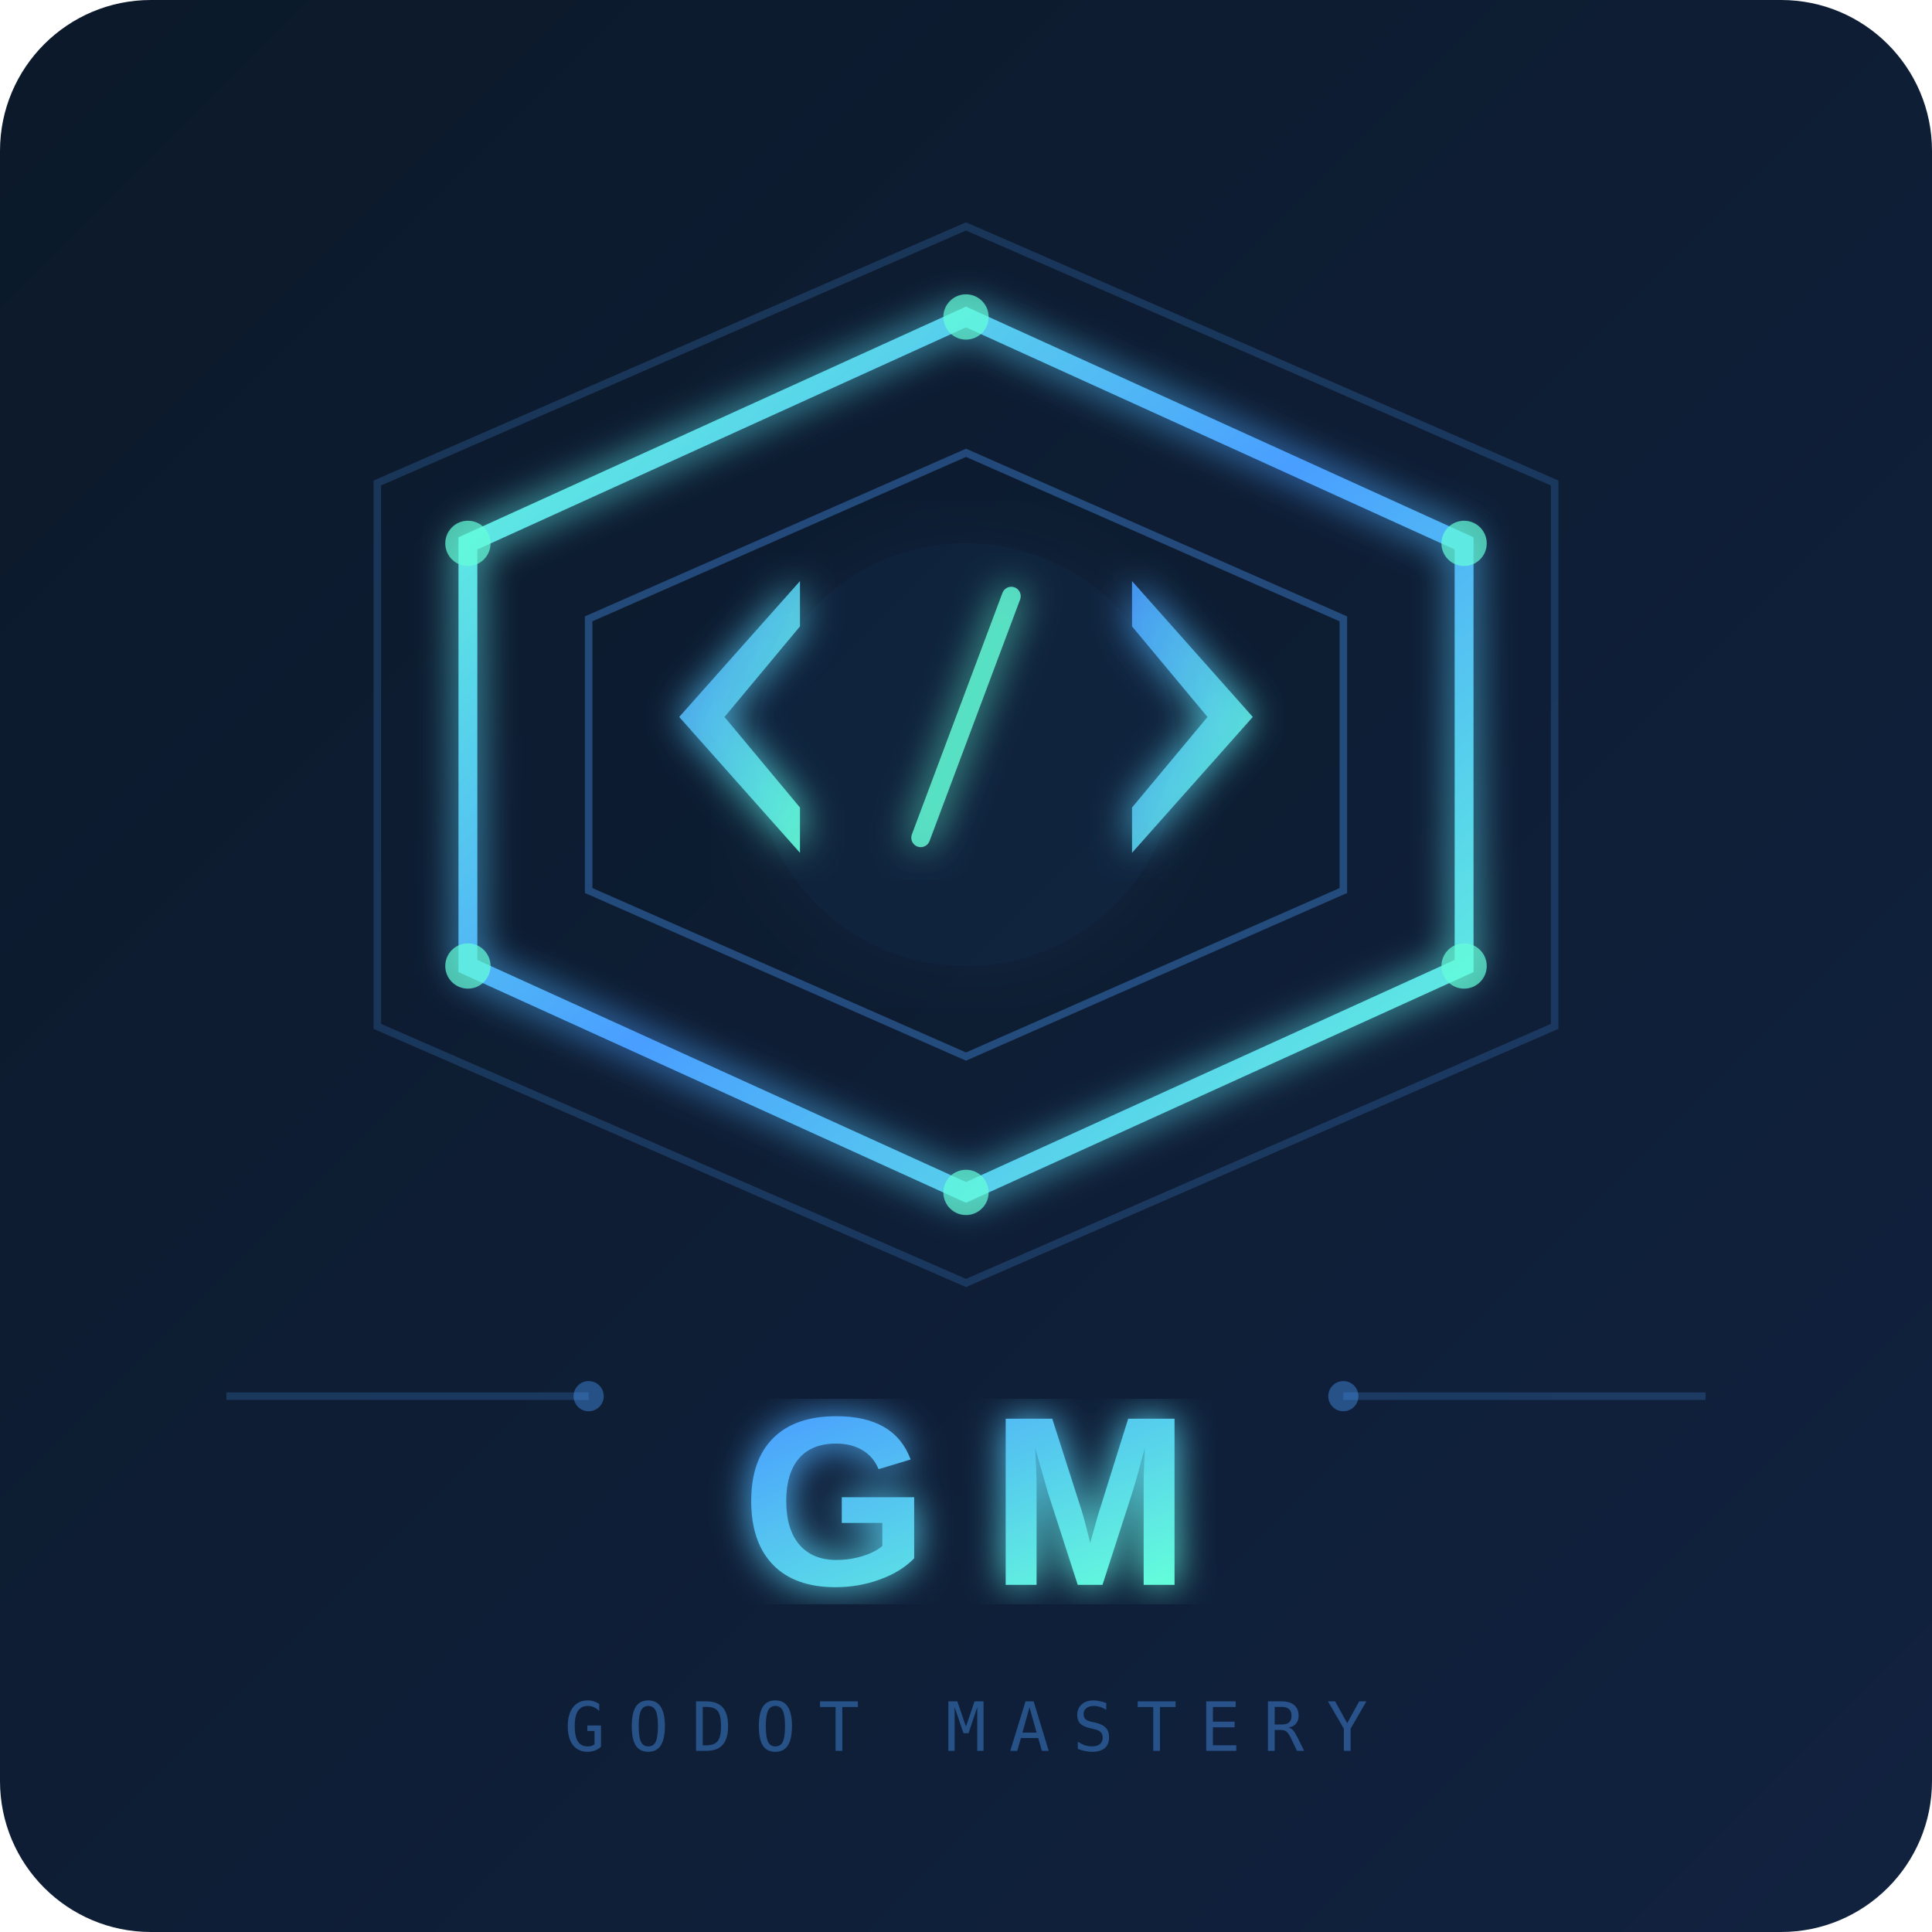
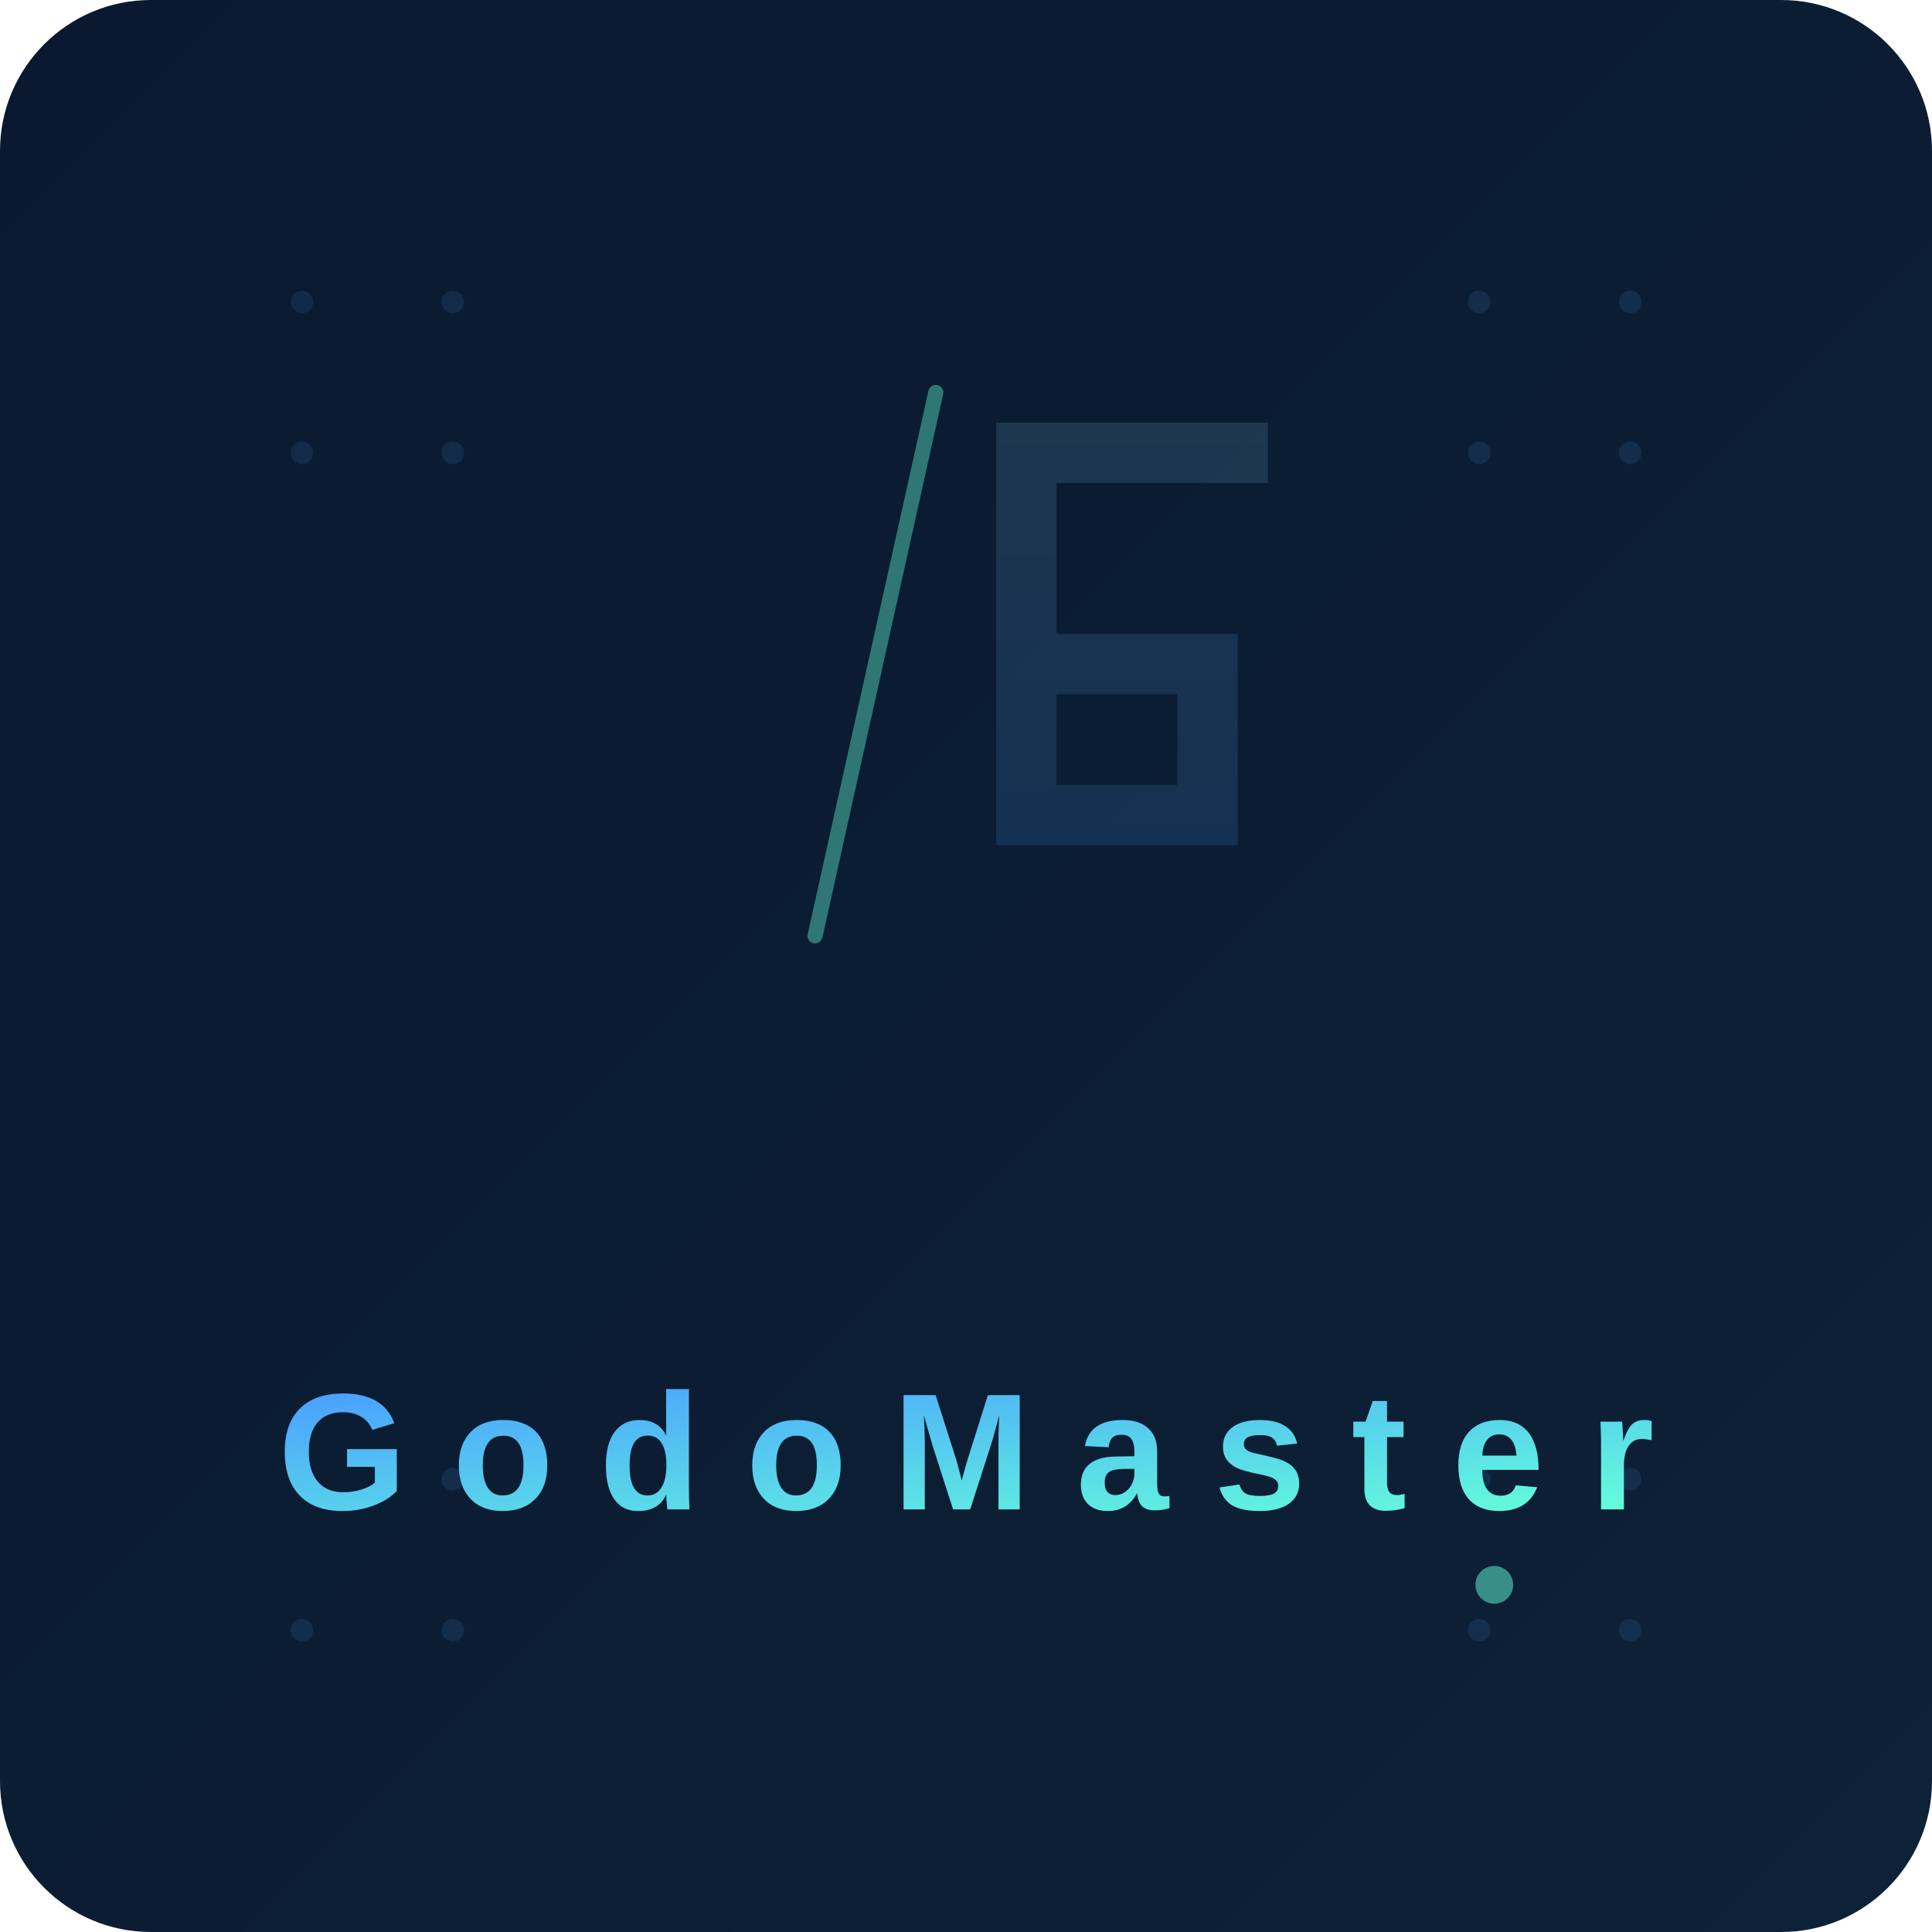
<svg xmlns="http://www.w3.org/2000/svg" viewBox="0 0 256 256" width="256" height="256">
  <defs>
    <linearGradient id="bgGrad" x1="0%" y1="0%" x2="100%" y2="100%">
-       <stop offset="0%" stop-color="#0b1929" />
-       <stop offset="100%" stop-color="#112240" />
+       <stop offset="0%" stop-color="#0a192f" />
+       <stop offset="100%" stop-color="#0d2137" />
    </linearGradient>
-     <linearGradient id="strokeGrad" x1="0%" y1="0%" x2="100%" y2="100%">
-       <stop offset="0%" stop-color="#64ffda" />
-       <stop offset="50%" stop-color="#4a9eff" />
-       <stop offset="100%" stop-color="#64ffda" />
-     </linearGradient>
-     <linearGradient id="fillGrad" x1="0%" y1="0%" x2="100%" y2="100%">
+     <linearGradient id="blueGrad" x1="0%" y1="0%" x2="100%" y2="100%">
      <stop offset="0%" stop-color="#4a9eff" />
      <stop offset="100%" stop-color="#64ffda" />
    </linearGradient>
+     <linearGradient id="lightBlue" x1="0%" y1="0%" x2="0%" y2="100%">
+       <stop offset="0%" stop-color="#89CFF0" />
+       <stop offset="100%" stop-color="#4a9eff" />
+     </linearGradient>
    <filter id="glow">
-       <feGaussianBlur stdDeviation="2.5" result="blur" />
-       <feMerge>
-         <feMergeNode in="blur" />
-         <feMergeNode in="SourceGraphic" />
-       </feMerge>
-     </filter>
-     <filter id="softGlow">
-       <feGaussianBlur stdDeviation="6" result="blur" />
+       <feGaussianBlur stdDeviation="2" result="blur" />
      <feMerge>
        <feMergeNode in="blur" />
        <feMergeNode in="SourceGraphic" />
      </feMerge>
    </filter>
  </defs>
  <rect width="256" height="256" fill="url(#bgGrad)" rx="20" />
-   <polygon points="128,30 206,64 206,136 128,170 50,136 50,64" fill="none" stroke="#4a9eff" stroke-width="1" opacity="0.2" />
-   <polygon points="128,42 194,72 194,128 128,158 62,128 62,72" fill="none" stroke="url(#strokeGrad)" stroke-width="2.5" filter="url(#glow)" />
-   <polygon points="128,60 178,82 178,118 128,140 78,118 78,82" fill="#0b1929" fill-opacity="0.6" stroke="#4a9eff" stroke-width="1" opacity="0.35" />
-   <g fill="#64ffda" opacity="0.7">
-     <circle cx="128" cy="42" r="3" />
-     <circle cx="194" cy="72" r="3" />
-     <circle cx="194" cy="128" r="3" />
-     <circle cx="128" cy="158" r="3" />
-     <circle cx="62" cy="128" r="3" />
-     <circle cx="62" cy="72" r="3" />
+   <g transform="translate(128, 112)">
+     <path d="M40,-56 L40,-48 L12,-48 L12,-8 L28,-8 L28,-20 L12,-20 L12,-28 L36,-28 L36,0 L4,0 L4,-56 Z" fill="url(#lightBlue)" opacity="0.15" />
+     <line x1="8" y1="-52" x2="44" y2="-52" stroke="url(#blueGrad)" stroke-width="5" stroke-linecap="square" filter="url(#glow)" />
+     <line x1="44" y1="-52" x2="44" y2="-4" stroke="url(#blueGrad)" stroke-width="5" stroke-linecap="square" filter="url(#glow)" />
+     <line x1="44" y1="-4" x2="20" y2="-4" stroke="url(#blueGrad)" stroke-width="5" stroke-linecap="square" filter="url(#glow)" />
+     <line x1="20" y1="-4" x2="20" y2="-24" stroke="url(#blueGrad)" stroke-width="5" stroke-linecap="square" filter="url(#glow)" />
+     <line x1="20" y1="-24" x2="36" y2="-24" stroke="url(#blueGrad)" stroke-width="5" stroke-linecap="square" filter="url(#glow)" />
+     <line x1="8" y1="-52" x2="8" y2="4" stroke="url(#blueGrad)" stroke-width="5" stroke-linecap="square" filter="url(#glow)" />
+     <line x1="8" y1="4" x2="44" y2="4" stroke="url(#blueGrad)" stroke-width="5" stroke-linecap="square" filter="url(#glow)" />
+     <line x1="-4" y1="-60" x2="-20" y2="12" stroke="#64ffda" stroke-width="2" opacity="0.4" stroke-linecap="round" />
  </g>
-   <circle cx="128" cy="100" r="28" fill="#4a9eff" opacity="0.06" filter="url(#softGlow)" />
-   <g transform="translate(128, 95)" filter="url(#glow)">
-     <path d="M-38,0 L-22,-18 L-22,-12 L-32,0 L-22,12 L-22,18 Z" fill="url(#fillGrad)" opacity="0.9" />
-     <path d="M38,0 L22,-18 L22,-12 L32,0 L22,12 L22,18 Z" fill="url(#fillGrad)" opacity="0.9" />
-     <line x1="6" y1="-16" x2="-6" y2="16" stroke="#64ffda" stroke-width="2.5" stroke-linecap="round" opacity="0.8" />
+   <g fill="#4a9eff" opacity="0.12">
+     <circle cx="40" cy="40" r="1.5" />
+     <circle cx="40" cy="60" r="1.5" />
+     <circle cx="60" cy="40" r="1.5" />
+     <circle cx="60" cy="60" r="1.5" />
+     <circle cx="196" cy="40" r="1.5" />
+     <circle cx="196" cy="60" r="1.5" />
+     <circle cx="216" cy="40" r="1.5" />
+     <circle cx="216" cy="60" r="1.5" />
+     <circle cx="40" cy="196" r="1.5" />
+     <circle cx="40" cy="216" r="1.5" />
+     <circle cx="60" cy="196" r="1.5" />
+     <circle cx="60" cy="216" r="1.5" />
+     <circle cx="196" cy="196" r="1.5" />
+     <circle cx="196" cy="216" r="1.5" />
+     <circle cx="216" cy="196" r="1.5" />
+     <circle cx="216" cy="216" r="1.5" />
  </g>
-   <text x="128" y="210" text-anchor="middle" font-family="'SF Pro Display', 'Helvetica Neue', Arial, sans-serif" font-size="32" font-weight="600" fill="url(#fillGrad)" letter-spacing="8" filter="url(#glow)">GM</text>
-   <text x="128" y="232" text-anchor="middle" font-family="'SF Mono', 'Fira Code', monospace" font-size="9" fill="#4a9eff" opacity="0.4" letter-spacing="3">GODOT MASTERY</text>
-   <g stroke="#4a9eff" stroke-width="1" opacity="0.2">
-     <line x1="30" y1="185" x2="78" y2="185" />
-     <line x1="178" y1="185" x2="226" y2="185" />
-   </g>
-   <circle cx="78" cy="185" r="2" fill="#4a9eff" opacity="0.4" />
-   <circle cx="178" cy="185" r="2" fill="#4a9eff" opacity="0.4" />
+   <text x="128" y="200" text-anchor="middle" font-family="'SF Pro Display', 'Helvetica Neue', Arial, sans-serif" font-size="22" font-weight="600" fill="url(#blueGrad)" letter-spacing="6">GodoMaster</text>
+   <line x1="58" y1="210" x2="198" y2="210" stroke="url(#blueGrad)" stroke-width="1" opacity="0.3" />
+   <circle cx="198" cy="210" r="2.5" fill="#64ffda" opacity="0.5" />
</svg>
